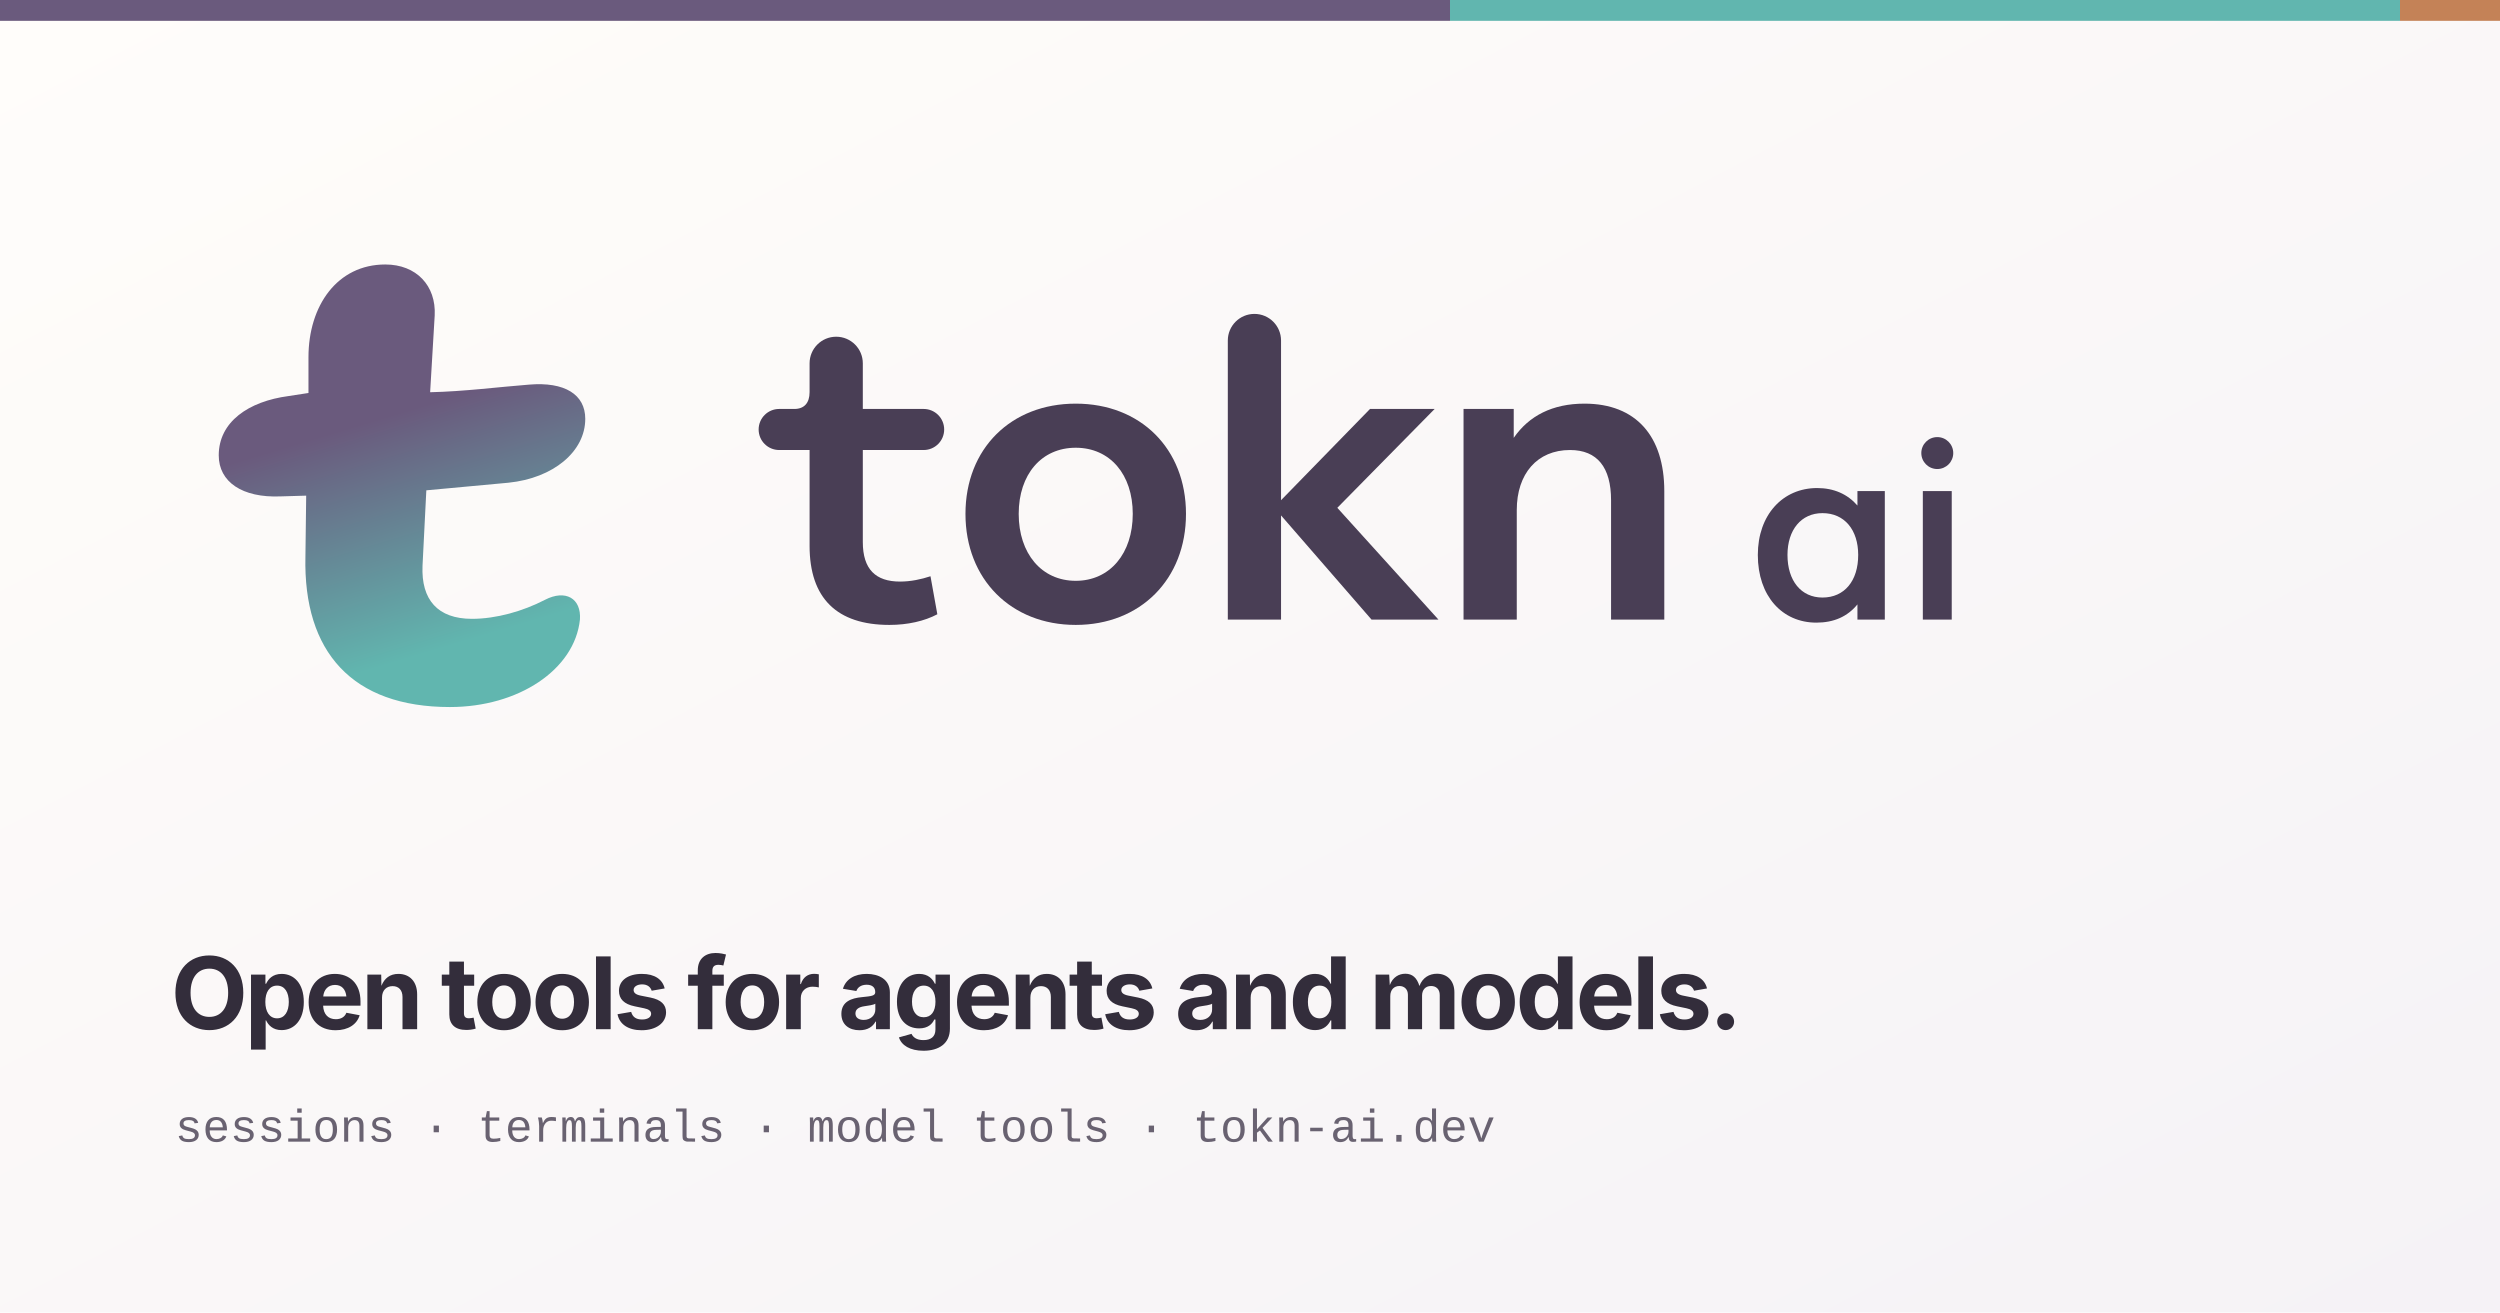
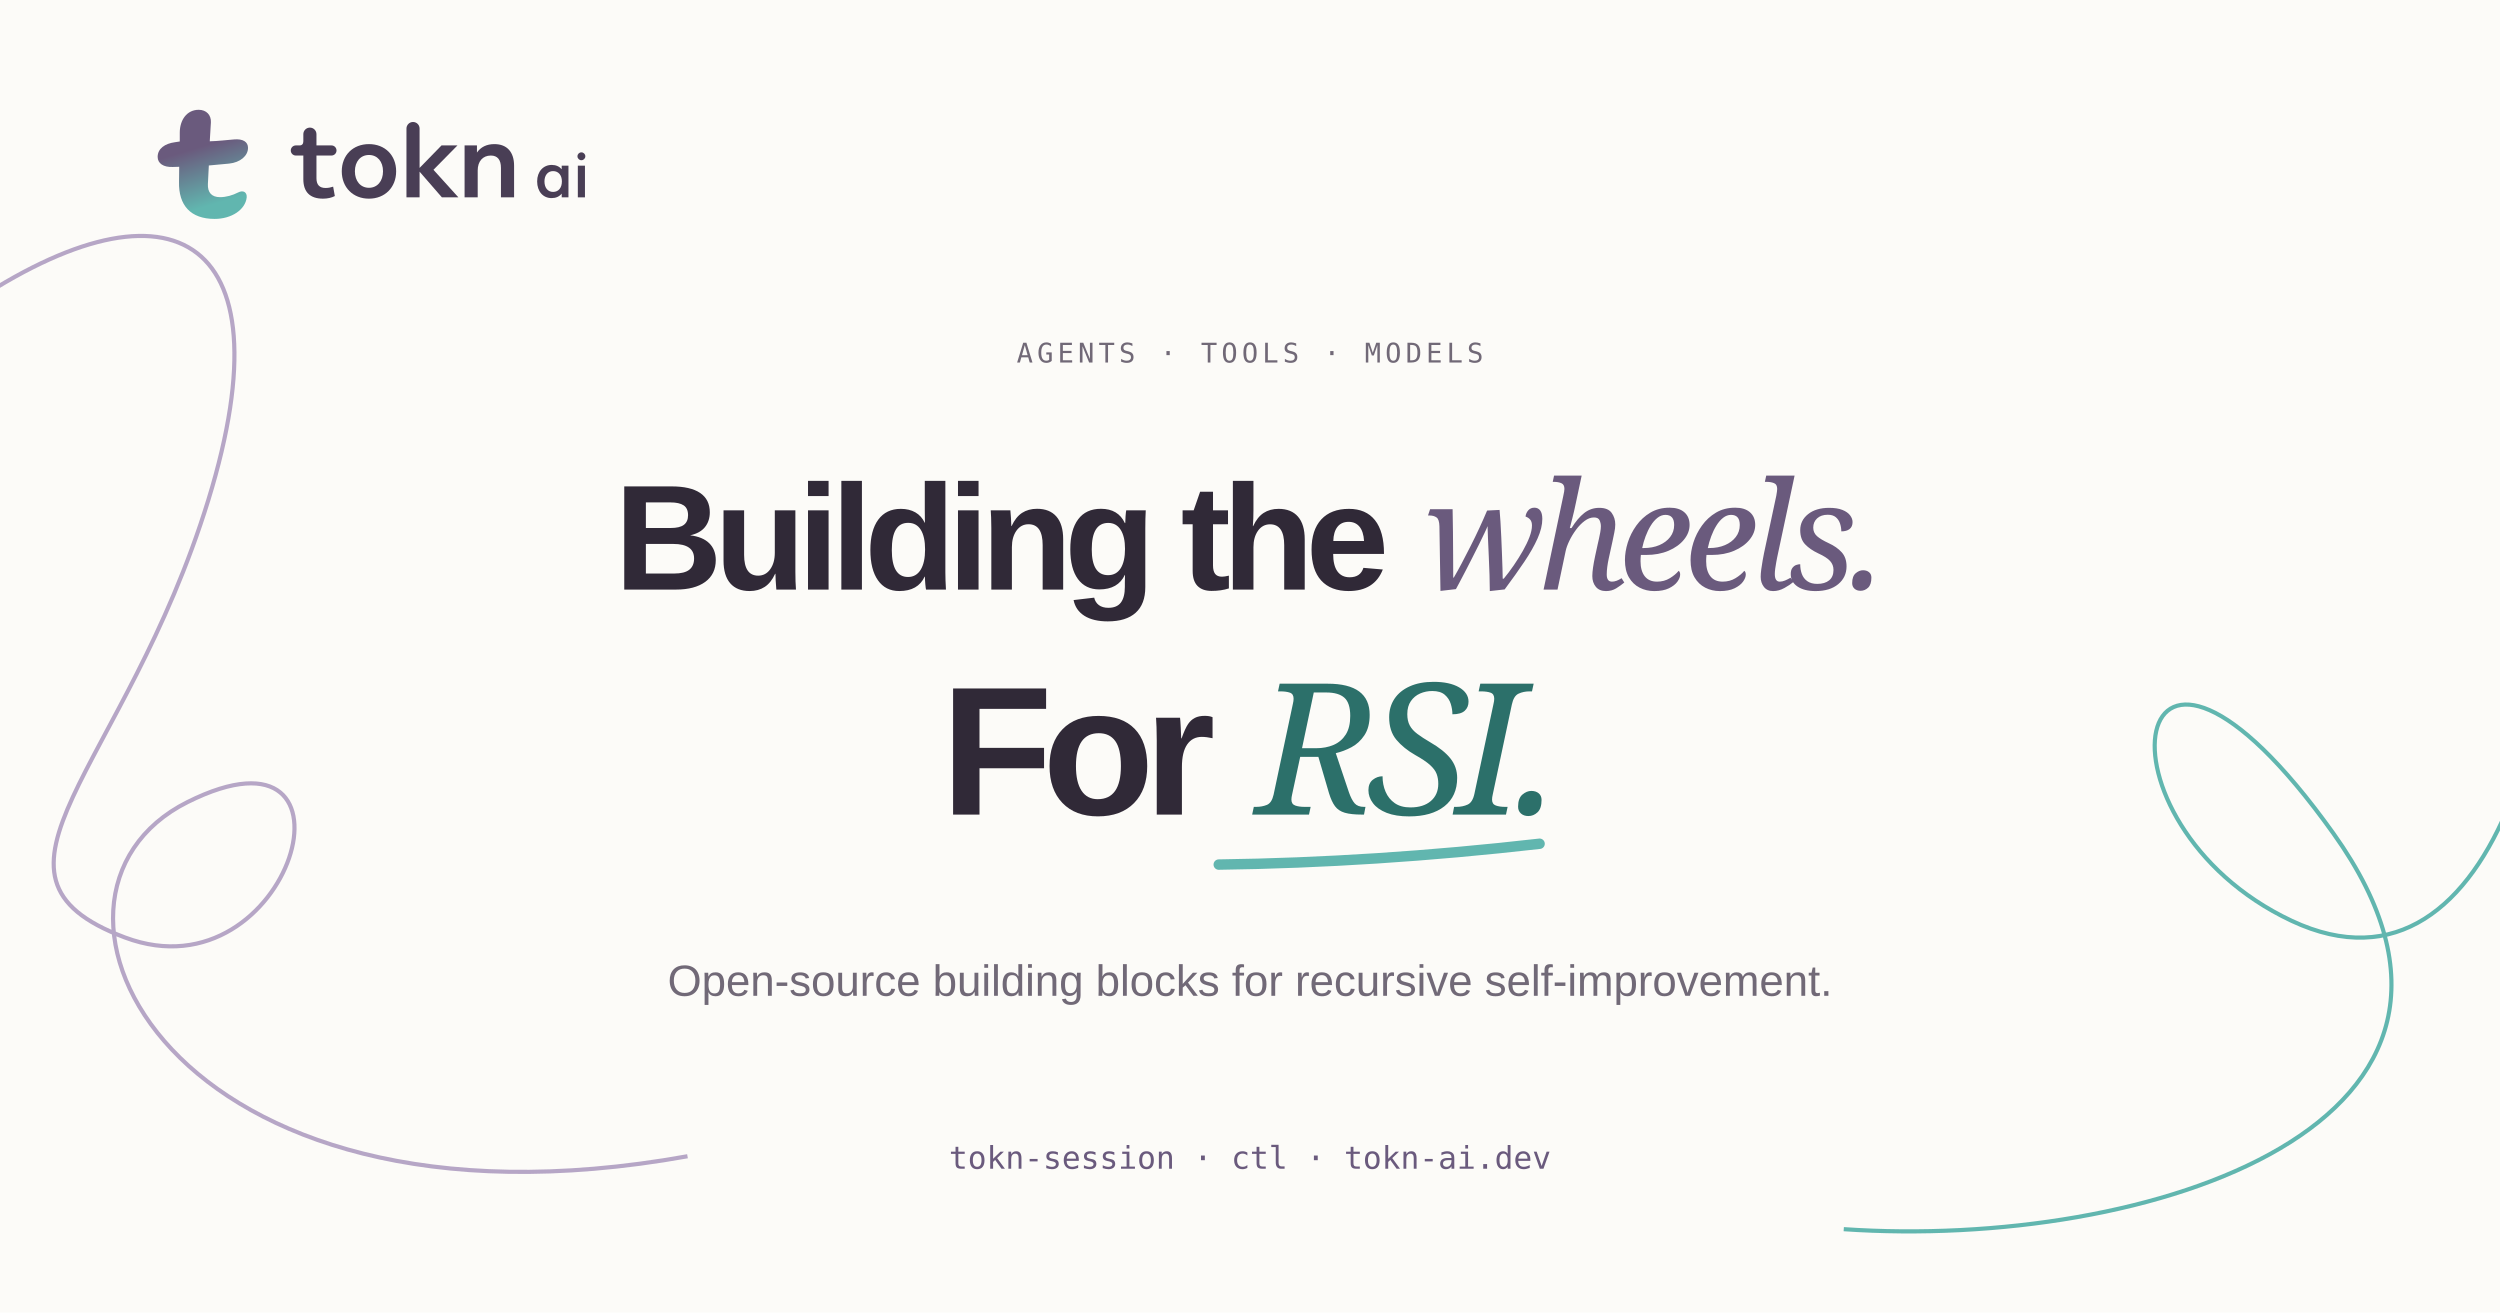
- <svg xmlns="http://www.w3.org/2000/svg" viewBox="0 0 1200 630">
-   <defs>
-     <linearGradient id="background" x1="0" y1="0" x2="1" y2="1">
-       <stop offset="0" stop-color="#fffdfa" />
-       <stop offset="1" stop-color="#f5f2f6" />
-     </linearGradient>
-   </defs>
-   <rect width="1200" height="630" fill="url(#background)" />
-   <path d="M0 0h696v10H0Z" fill="#6a5a7d" />
-   <path d="M696 0h456v10H696Z" fill="#61b6af" />
-   <path d="M1152 0h48v10h-48Z" fill="#c48257" />
-   <g transform="translate(82 116) scale(3.65)">
+ <svg xmlns="http://www.w3.org/2000/svg" width="1200" height="630" viewBox="0 0 1200 630">
+   <rect width="1200" height="630" fill="#fcfbf8" />
+   <g transform="translate(70 50) scale(.9)">
    <defs>
      <linearGradient id="logo-ink" gradientUnits="userSpaceOnUse" x1="25" y1="24" x2="34" y2="54">
        <stop offset="0" stop-color="#6a5a7d" />
        <stop offset="1" stop-color="#61b6af" />
      </linearGradient>
    </defs>
-     <path fill="url(#logo-ink)" d="M18.1 15.2C18.1 8.4 21.9 3 28.2 3c4.1 0 6.7 2.8 6.5 6.7l-.6 10.1            c4.5-.1 9.1-.7 13-1 4.7-.4 7.4 1.3 7.4 4.5 0 4.3-4.2 7.8-10.1 8.4l-10.8 1            -.5 9.9c-.2 4.5 2 7 6.5 7 3.2 0 6.7-1 9.6-2.5 2.7-1.4 4.8-.2 4.6 2.6            -.7 6.6-8.1 11.5-17.1 11.5-12.8 0-19.3-7.2-19-19.8l.1-8-3.4.1            c-5 .2-8.1-1.9-8.1-5.4 0-4.4 3.9-7.1 9.2-7.8l2.6-.4Z" />
+     <path fill="url(#logo-ink)" d="M18.1 15.2C18.1 8.4 21.9 3 28.2 3c4.1 0 6.7 2.8 6.5 6.7l-.6 10.1          c4.5-.1 9.1-.7 13-1 4.7-.4 7.4 1.3 7.4 4.5 0 4.3-4.2 7.8-10.1 8.4l-10.8 1          -.5 9.9c-.2 4.5 2 7 6.5 7 3.2 0 6.7-1 9.6-2.5 2.7-1.4 4.8-.2 4.6 2.6          -.7 6.6-8.1 11.5-17.1 11.5-12.8 0-19.3-7.2-19-19.8l.1-8-3.4.1          c-5 .2-8.1-1.9-8.1-5.4 0-4.4 3.9-7.1 9.2-7.8l2.6-.4Z" />
    <g fill="#493e55">
-       <path d="M84 16a3.5 3.5 0 0 1 7 0v6h8a2.7 2.7 0 0 1 0 5.4h-8v12.1                c0 3.6 1.7 5.2 4.9 5.2 1.4 0 2.8-.3 4-.7l.9 5                c-1.7.9-3.9 1.4-6.3 1.4C87.6 50.4 84 46.9 84 40V27.4h-4                a2.7 2.7 0 0 1 0-5.4h2c1.3 0 2-.8 2-2.2Z" />
-       <path fill-rule="evenodd" d="M119 21.3c8.5 0 14.5 5.9 14.5 14.5s-6 14.6-14.5 14.6-14.5-6-14.5-14.6                6-14.5 14.5-14.5Zm0 5.8c-4.5 0-7.5 3.5-7.5 8.7s3 8.8 7.5 8.8                7.5-3.6 7.5-8.8-3-8.7-7.5-8.7Z" />
+       <path d="M84 16a3.5 3.5 0 0 1 7 0v6h8a2.7 2.7 0 0 1 0 5.4h-8v12.1              c0 3.6 1.7 5.2 4.9 5.2 1.4 0 2.8-.3 4-.7l.9 5              c-1.7.9-3.9 1.4-6.3 1.4C87.6 50.4 84 46.9 84 40V27.4h-4              a2.7 2.7 0 0 1 0-5.4h2c1.3 0 2-.8 2-2.2Z" />
+       <path fill-rule="evenodd" d="M119 21.3c8.5 0 14.5 5.9 14.5 14.5s-6 14.6-14.5 14.6-14.5-6-14.5-14.6              6-14.5 14.5-14.5Zm0 5.8c-4.5 0-7.5 3.5-7.5 8.7s3 8.8 7.5 8.8              7.5-3.6 7.5-8.8-3-8.7-7.5-8.7Z" />
      <path d="M139 13a3.5 3.5 0 0 1 7 0v21l11.7-12h8.5l-12.8 13 13.3 14.7h-8.8L146 36v13.7h-7Z" />
-       <path d="M170 22h6.6v3.8c2-2.9 5.1-4.5 9.3-4.5 6.8 0 10.5 4.3 10.5 11.5v16.9h-7V34                c0-4.3-1.8-6.6-5.4-6.6-4.3 0-7 3.1-7 7.9v14.4h-7Z" />
-       <path fill-rule="evenodd" d="M216.5 32.4c2.2 0 4 .8 5.3 2.3v-1.9h3.6v16.9h-3.6v-2c-1.3 1.6-3.1 2.4-5.4 2.4                -4.5 0-7.7-3.5-7.7-8.9 0-5.3 3.3-8.8 7.8-8.8Zm.7 3.3c-2.8 0-4.6 2.2-4.6 5.5                0 3.4 1.8 5.6 4.6 5.6 2.9 0 4.7-2.2 4.7-5.6 0-3.3-1.8-5.5-4.7-5.5Z" />
+       <path d="M170 22h6.6v3.8c2-2.9 5.1-4.5 9.3-4.5 6.8 0 10.5 4.3 10.5 11.5v16.9h-7V34              c0-4.3-1.8-6.6-5.4-6.6-4.3 0-7 3.1-7 7.9v14.4h-7Z" />
+       <path fill-rule="evenodd" d="M216.5 32.4c2.2 0 4 .8 5.3 2.3v-1.9h3.6v16.9h-3.6v-2c-1.3 1.6-3.1 2.4-5.4 2.4              -4.5 0-7.7-3.5-7.7-8.9 0-5.3 3.3-8.8 7.8-8.8Zm.7 3.3c-2.8 0-4.6 2.2-4.6 5.5              0 3.4 1.8 5.6 4.6 5.6 2.9 0 4.7-2.2 4.7-5.6 0-3.3-1.8-5.5-4.7-5.5Z" />
      <path d="M230.4 32.8h3.8v16.9h-3.8Z" />
      <circle cx="232.3" cy="27.8" r="2.1" />
    </g>
  </g>
-   <text x="82" y="494" fill="#332d3b" font-family="Inter, Arial, sans-serif" font-size="48" font-weight="650" letter-spacing="-1.5">
-     Open tools for agents and models.
-   </text>
-   <text x="84" y="548" fill="#696271" font-family="Menlo, Consolas, 'Liberation Mono', monospace" font-size="22">
-     sessions · terminals · model tools · tokn-ai.dev
-   </text>
+   <g fill="none" stroke-width="2">
+     <path d="M-20 150C80 80 140 110 100 240S-20 420 60 450S180 340 90 385S80 600 330 555" stroke="#b6a6c6" />
+     <path d="M885 590C1030 600 1220 540 1120 400S1000 395 1100 442S1240 320 1220 210" stroke="#61b6af" />
+   </g>
+   <text x="600" y="174" text-anchor="middle" fill="#716977" font-family="Menlo,Consolas,monospace" font-size="13" letter-spacing="2">AGENTS · TOOLS · MODELS</text>
+   <g font-size="88" letter-spacing="-5" text-anchor="middle">
+     <text x="600" y="283" fill="#302937" font-family="Arial,sans-serif" font-size="72" letter-spacing="-4" font-weight="600">Building the <tspan fill="#6a5a7d" font-family="Georgia,serif" font-style="italic" font-weight="400">wheels.</tspan>
+     </text>
+     <text x="600" y="391" fill="#302937" font-family="Arial,sans-serif" font-weight="600">For <tspan fill="#2c706a" font-family="Georgia,serif" font-style="italic" font-weight="400">RSI.</tspan>
+     </text>
+   </g>
+   <path d="M585 415Q660 414 739 405" fill="none" stroke="#61b6af" stroke-width="5" stroke-linecap="round" />
+   <text x="600" y="478" text-anchor="middle" fill="#716977" font-family="Arial,sans-serif" font-size="21">Open-source building blocks for recursive self-improvement.</text>
+   <text x="600" y="561" text-anchor="middle" fill="#6a5a7d" font-family="Menlo,Consolas,monospace" font-size="15">tokn-session  ·  ctl  ·  tokn-ai.dev</text>
</svg>
